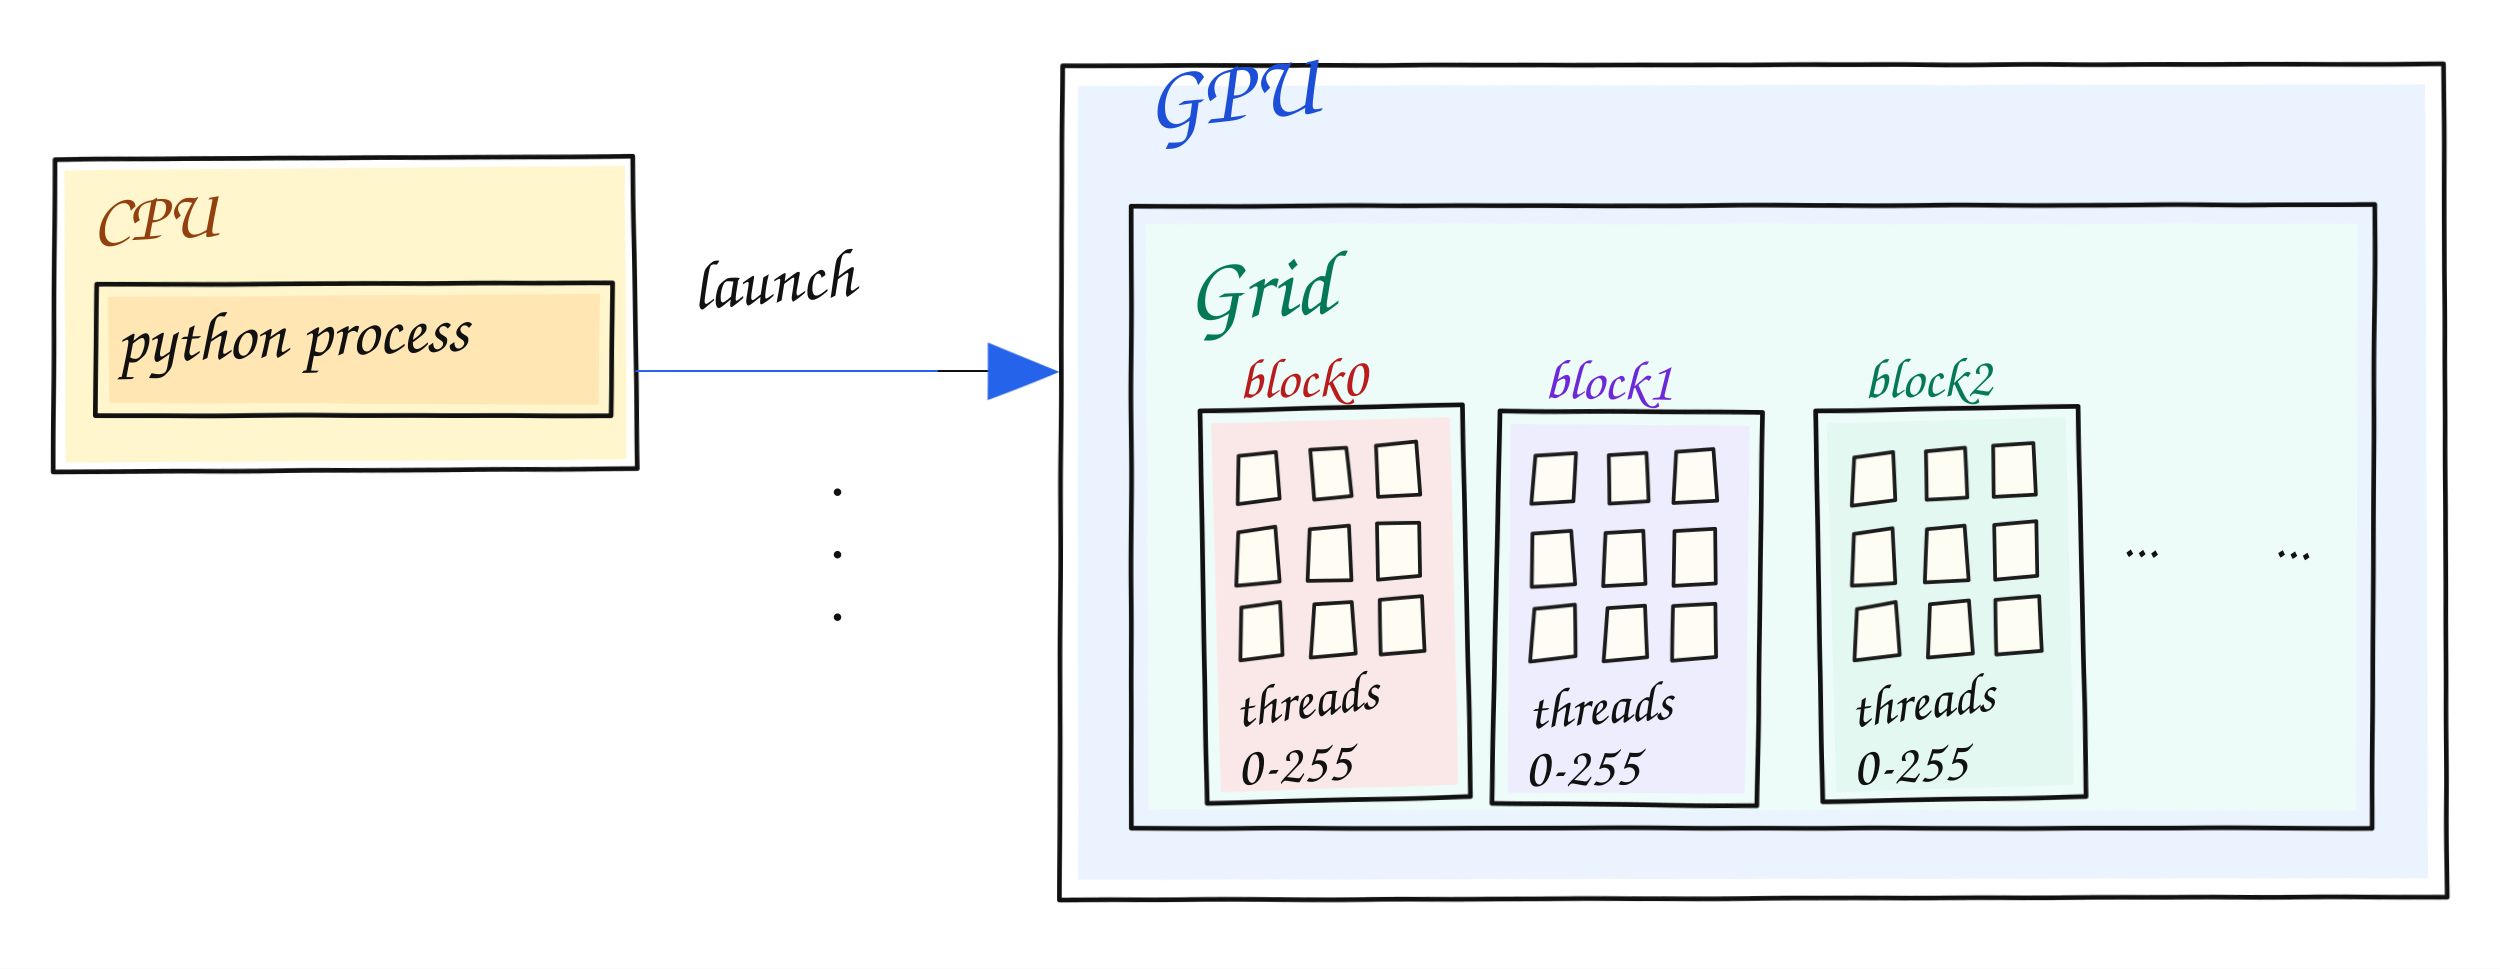
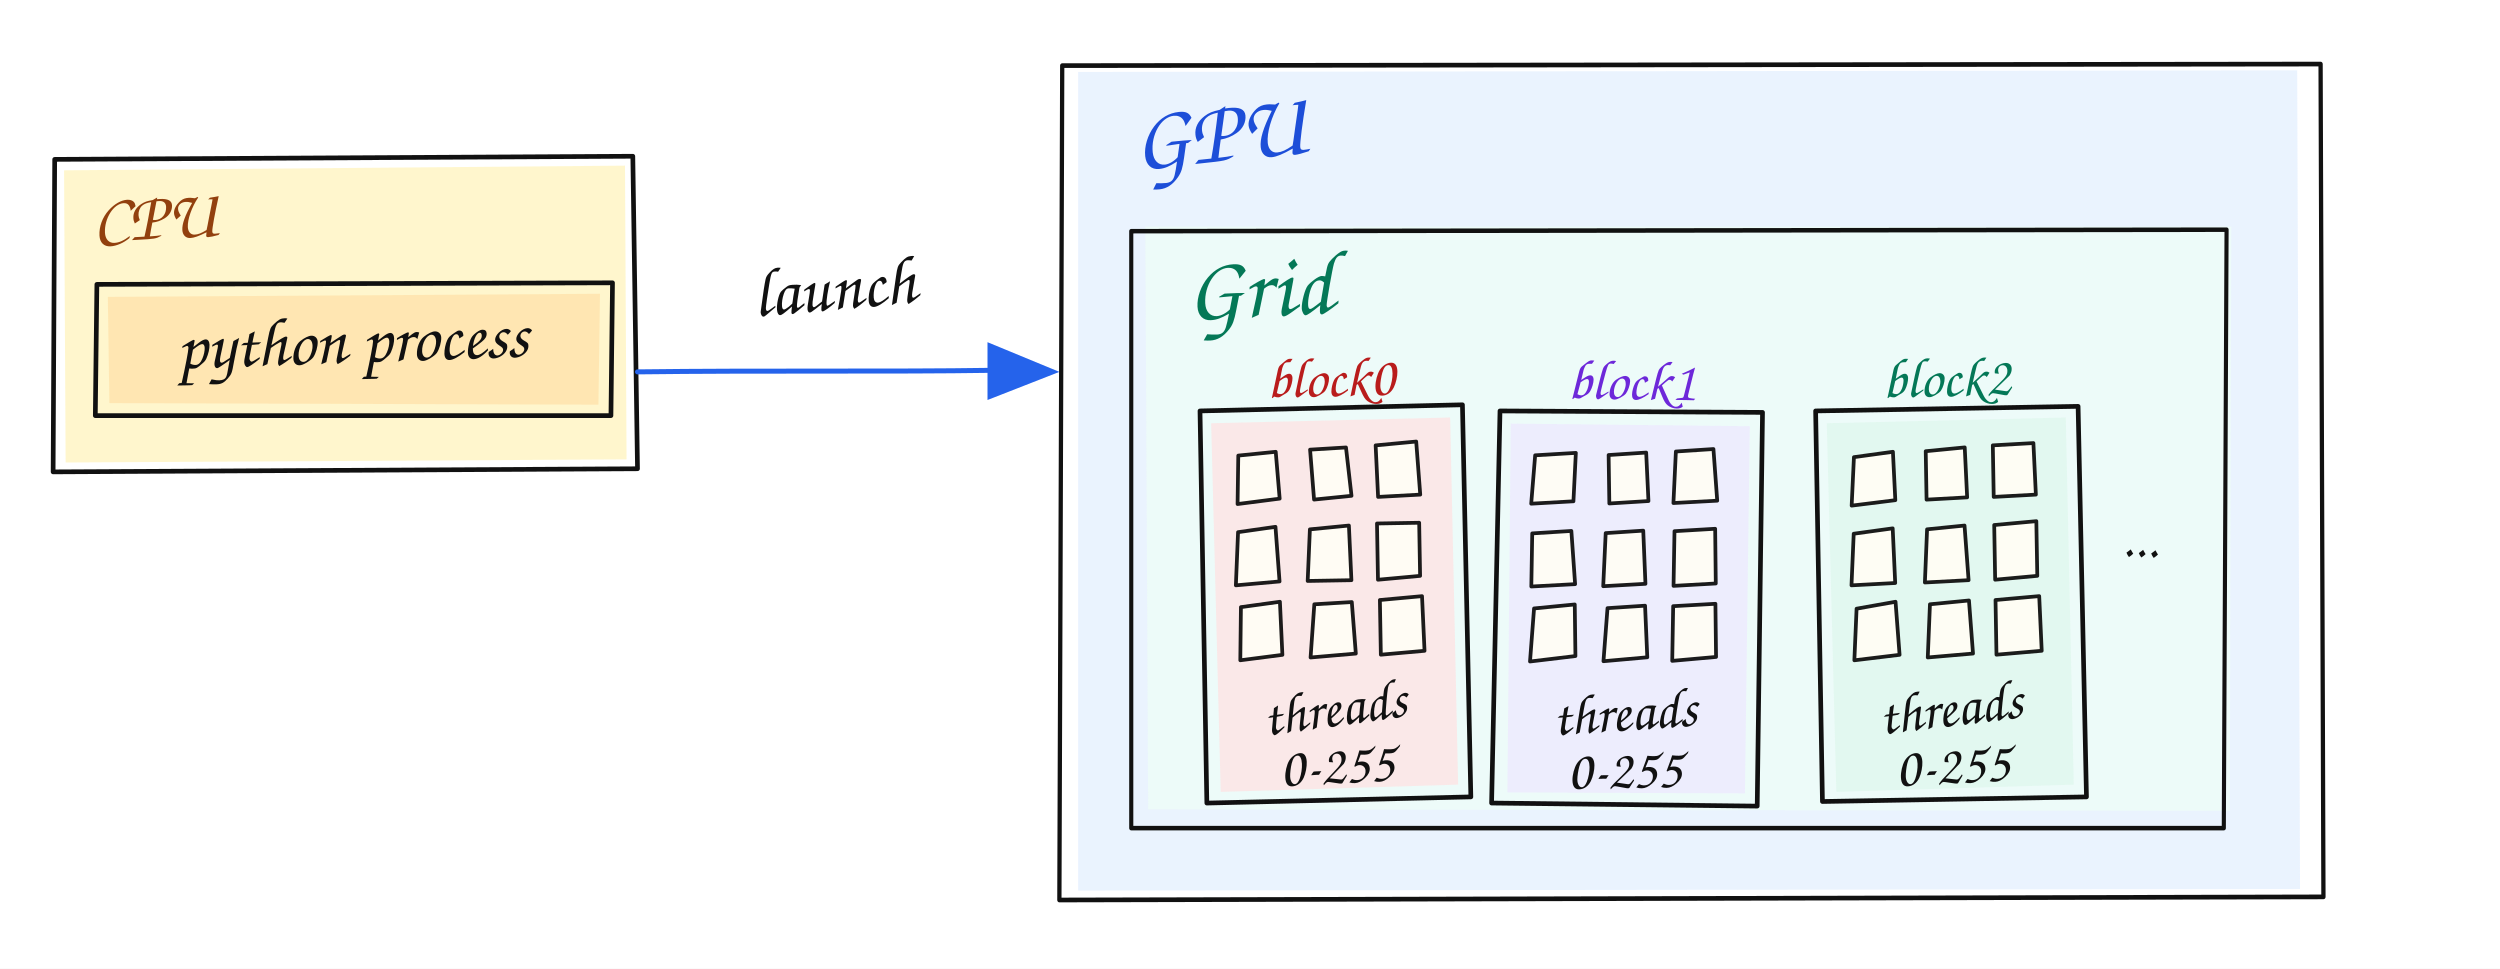
- <svg xmlns="http://www.w3.org/2000/svg" width="1600" height="620" viewBox="0 0 1600 620" role="img" aria-labelledby="title desc">
+ <svg xmlns="http://www.w3.org/2000/svg" width="1600" height="620">
  <defs>
-     <marker id="arrowhead" viewBox="0 0 12 10" refX="10" refY="5" markerWidth="13" markerHeight="11" orient="auto">
-       <path d="M 0 0 L 12 5 L 0 10 z" fill="#111" />
-     </marker>
-     <filter id="paper-jitter" x="-4%" y="-4%" width="108%" height="108%">
-       <feTurbulence type="fractalNoise" baseFrequency="0.018" numOctaves="1" seed="9" />
-       <feDisplacementMap in="SourceGraphic" scale="1.1" />
-     </filter>
-     <style>
-       .ink {
+     <style>.ink {
        fill: none;
        stroke: #111;
        stroke-width: 3;
        stroke-linecap: round;
        stroke-linejoin: round;
        filter: url(#paper-jitter);
      }
      .thin {
        fill: none;
        stroke: #111;
        stroke-width: 2.4;
        stroke-linecap: round;
        stroke-linejoin: round;
        filter: url(#paper-jitter);
      }
      .arrow {
        fill: none;
        stroke: #111;
        stroke-width: 3.2;
        stroke-linecap: round;
        marker-end: url(#arrowhead);
        filter: url(#paper-jitter);
      }
      .label {
        font-family: "Comic Sans MS", "Comic Neue", "Chalkboard SE", "Marker Felt", cursive;
        font-size: 44px;
        fill: #111;
      }
      .label-lg {
        font-family: "Comic Sans MS", "Comic Neue", "Chalkboard SE", "Marker Felt", cursive;
        font-size: 58px;
        fill: #111;
      }
      .label-sm {
        font-family: "Comic Sans MS", "Comic Neue", "Chalkboard SE", "Marker Felt", cursive;
        font-size: 36px;
        fill: #111;
      }
      .wash-cpu { fill: #fff4bf; opacity: 0.78; filter: url(#paper-jitter); }
      .wash-process { fill: #ffe1a8; opacity: 0.72; filter: url(#paper-jitter); }
      .wash-gpu { fill: #dbeafe; opacity: 0.58; filter: url(#paper-jitter); }
      .wash-grid { fill: #eefdf6; opacity: 0.72; filter: url(#paper-jitter); }
      .wash-b0 { fill: #fee2e2; opacity: 0.76; filter: url(#paper-jitter); }
      .wash-b1 { fill: #ede9fe; opacity: 0.78; filter: url(#paper-jitter); }
      .wash-b2 { fill: #dff7ed; opacity: 0.78; filter: url(#paper-jitter); }
      .thread-fill { fill: #fffdf4; opacity: 0.95; filter: url(#paper-jitter); }
      .blue-ink { stroke: #2563eb; }
      .arrow-fill { fill: #2563eb; filter: url(#paper-jitter); }
      .cpu-text { fill: #92400e; }
      .gpu-text { fill: #1d4ed8; }
      .grid-text { fill: #047857; }
      .block0-text { fill: #b91c1c; }
      .block1-text { fill: #6d28d9; }
-       .block2-text { fill: #047857; }
-     </style>
+       .block2-text { fill: #047857; }</style>
  </defs>
-   <rect x="0" y="0" width="1600" height="620" fill="#fff" />
-   <path class="wash-cpu" d="M41 109 L400 106 L401 294 L42 296 Z" />
-   <path class="ink" d="M35 102 L405 100 L408 300 L34 302 Z" />
-   <text class="label cpu-text" x="60" y="155" transform="rotate(-3 60 155)">CPU</text>
-   <path class="wash-process" d="M69 190 L384 188 L383 259 L70 258 Z" />
-   <path class="ink" d="M62 182 L392 181 L391 266 L61 266 Z" />
-   <text class="label" x="75" y="232" transform="rotate(-2 75 232)">python process</text>
-   <path class="arrow blue-ink" marker-end="none" d="M408 238 C488 237 570 238 635 237" />
-   <path d="M632 219 L678 238 L632 256 Z" class="arrow-fill" />
-   <text class="label" x="444" y="198" transform="rotate(-5 444 198)">launch</text>
-   <circle cx="536" cy="315" r="2.4" fill="#111" />
-   <circle cx="536" cy="355" r="2.4" fill="#111" />
-   <circle cx="536" cy="395" r="2.4" fill="#111" />
-   <path class="wash-gpu" d="M690 55 L1552 54 L1554 562 L690 563 Z" />
-   <path class="ink" d="M680 42 L1564 41 L1566 574 L678 576 Z" />
-   <text class="label-lg gpu-text" x="735" y="83" transform="rotate(-6 735 83)">GPU</text>
-   <path class="wash-grid" d="M733 143 L1509 143 L1508 519 L735 518 Z" />
-   <path class="ink" d="M724 132 L1520 131 L1518 530 L724 530 Z" />
-   <text class="label-lg grid-text" x="760" y="205" transform="rotate(-3 760 205)">Grid</text>
-   <g transform="translate(768 263) rotate(-1)">
-     <text class="label-sm block0-text" x="25" y="-8">block0</text>
-     <path class="wash-b0" d="M7 8 L160 7 L161 242 L9 244 Z" />
-     <path class="ink" d="M0 0 L168 -1 L169 250 L0 251 Z" />
-     <path class="thin thread-fill" d="M24 29 L48 27 L50 57 L23 60 Z" />
-     <path class="thin thread-fill" d="M70 26 L93 25 L96 56 L72 58 Z" />
-     <path class="thin thread-fill" d="M112 24 L138 22 L140 56 L113 57 Z" />
-     <path class="thin thread-fill" d="M23 78 L47 75 L49 110 L21 112 Z" />
-     <path class="thin thread-fill" d="M69 77 L94 75 L95 110 L67 110 Z" />
-     <path class="thin thread-fill" d="M112 74 L139 74 L139 108 L112 110 Z" />
-     <path class="thin thread-fill" d="M24 126 L49 123 L50 157 L23 160 Z" />
-     <path class="thin thread-fill" d="M71 125 L95 124 L97 157 L68 159 Z" />
-     <path class="thin thread-fill" d="M113 123 L140 121 L141 156 L113 158 Z" />
-     <text class="label-sm" x="20" y="203" transform="rotate(-7 20 203)">threads</text>
-     <text class="label-sm" x="20" y="240" transform="rotate(-2 20 240)">0-255</text>
+   <g class="layer">
+     <rect fill="#fff" height="620" id="svg_2" transform="matrix(1 0 0 1 0 0)" width="1600" x="0" y="0" />
+     <path class="wash-cpu" d="m41,109l359,-3l1,188l-359,2l-1,-187z" id="svg_3" />
+     <path class="ink" d="m35,102l370,-2l3,200l-374,2l1,-200z" id="svg_4" />
+     <text class="label cpu-text" id="svg_5" transform="rotate(-3 60 155)" x="60" y="155">CPU</text>
+     <path class="wash-process" d="m69,190l315,-2l-1,71l-313,-1l-1,-68z" id="svg_6" />
+     <path class="ink" d="m62,182l330,-1l-1,85l-330,0l1,-84z" id="svg_7" />
+     <text class="label" id="svg_8" text-anchor="middle" transform="rotate(-2 226 232)" x="226" y="232">python process</text>
+     <path class="arrow blue-ink" d="m408,238c80,-1 162,0 227,-1" id="svg_9" marker-end="none" />
+     <path class="arrow-fill" d="m632,219l46,19l-46,18l0,-37z" id="svg_10" />
+     <text class="label" id="svg_11" text-anchor="middle" transform="rotate(-5 535 198)" x="535" y="198">launch</text>
+     <path class="wash-gpu" d="m690,55l862,-1l2,508l-864,1l0,-508z" id="svg_15" transform="matrix(0.905133 0 0 1.03138 65.4405 -10.6811)" />
+     <path class="ink" d="m680,42l884,-1l2,533l-888,2l2,-534z" id="svg_16" transform="matrix(0.911036 0 0 1 60.3176 0)" />
+     <text class="label-lg gpu-text" id="svg_17" transform="matrix(0.994522 -0.104528 0.104528 0.994522 -12.6495 103.283)" x="735" y="83">GPU</text>
+     <path class="wash-grid" d="m733,145l695,0l-0.9,374l-692.31,-0.99l-1.79,-373.01z" id="svg_18" />
+     <path class="ink" d="m724,132l796,-1l-2,399l-794,0l0,-398z" id="svg_19" transform="matrix(0.880653 0 0 0.9599 86.407 21.2531)" />
+     <text class="label-lg grid-text" id="svg_20" transform="rotate(-3 760 205)" x="760" y="205">Grid</text>
+     <g id="svg_21" transform="translate(768 263) rotate(-1)">
+       <text class="label-sm block0-text" id="svg_22" text-anchor="middle" x="84" y="-8">block0</text>
+       <path class="wash-b0" d="m7,8l153,-1l1,235l-152,2l-2,-236z" id="svg_23" />
+       <path class="ink" d="m0,0l168,-1l1,251l-169,1l0,-251z" id="svg_24" />
+       <path class="thin thread-fill" d="m24,29l24,-2l2,30l-27,3l1,-31z" id="svg_25" />
+       <path class="thin thread-fill" d="m70,26l23,-1l3,31l-24,2l-2,-32z" id="svg_26" />
+       <path class="thin thread-fill" d="m112,24l26,-2l2,34l-27,1l-1,-33z" id="svg_27" />
+       <path class="thin thread-fill" d="m23,78l24,-3l2,35l-28,2l2,-34z" id="svg_28" />
+       <path class="thin thread-fill" d="m69,77l25,-2l1,35l-28,0l2,-33z" id="svg_29" />
+       <path class="thin thread-fill" d="m112,74l27,0l0,34l-27,2l0,-36z" id="svg_30" />
+       <path class="thin thread-fill" d="m24,126l25,-3l1,34l-27,3l1,-34z" id="svg_31" />
+       <path class="thin thread-fill" d="m71,125l24,-1l2,33l-29,2l3,-34z" id="svg_32" />
+       <path class="thin thread-fill" d="m113,123l27,-2l1,35l-28,2l0,-35z" id="svg_33" />
+       <text class="label-sm" id="svg_34" text-anchor="middle" transform="rotate(-7 84 203)" x="84" y="203">threads</text>
+       <text class="label-sm" id="svg_35" text-anchor="middle" transform="rotate(-2 84 240)" x="84" y="240">0-255</text>
+     </g>
+     <g id="svg_36" transform="translate(960 263) rotate(1)">
+       <text class="label-sm block1-text" id="svg_37" text-anchor="middle" x="84" y="-9">block1</text>
+       <path class="wash-b1" d="m7,8l153,-1l1,235l-152,2l-2,-236z" id="svg_38" />
+       <path class="ink" d="m0,0l168,-2l1,252l-170,1l1,-251z" id="svg_39" />
+       <path class="thin thread-fill" d="m23,28l26,-2l-1,31l-27,2l2,-31z" id="svg_40" />
+       <path class="thin thread-fill" d="m70,27l24,-2l2,31l-25,2l-1,-31z" id="svg_41" />
+       <path class="thin thread-fill" d="m113,24l24,-2l3,33l-28,2l1,-33z" id="svg_42" />
+       <path class="thin thread-fill" d="m22,78l25,-2l3,34l-28,2l0,-34z" id="svg_43" />
+       <path class="thin thread-fill" d="m69,77l24,-2l2,34l-27,2l1,-34z" id="svg_44" />
+       <path class="thin thread-fill" d="m113,75l26,-2l1,35l-27,2l0,-35z" id="svg_45" />
+       <path class="thin thread-fill" d="m24,126l26,-3l1,33l-29,4l2,-34z" id="svg_46" />
+       <path class="thin thread-fill" d="m71,125l24,-2l2,33l-28,3l2,-34z" id="svg_47" />
+       <path class="thin thread-fill" d="m113,123l27,-2l1,34l-28,3l0,-35z" id="svg_48" />
+       <text class="label-sm" id="svg_49" text-anchor="middle" transform="rotate(-5 84 203)" x="84" y="203">threads</text>
+       <text class="label-sm" id="svg_50" text-anchor="middle" transform="rotate(-2 84 240)" x="84" y="240">0-255</text>
+     </g>
+     <g id="svg_51" transform="translate(1162 263) rotate(-1)">
+       <text class="label-sm block2-text" id="svg_52" text-anchor="middle" x="84" y="-8">block2</text>
+       <path class="wash-b2" d="m7,8l153,-1l1,235l-152,2l-2,-236z" id="svg_53" />
+       <path class="ink" d="m0,0l168,0l1,250l-169,0l0,-250z" id="svg_54" />
+       <path class="thin thread-fill" d="m24,30l25,-3l1,31l-28,3l2,-31z" id="svg_55" />
+       <path class="thin thread-fill" d="m70,27l25,-2l1,32l-26,1l0,-31z" id="svg_56" />
+       <path class="thin thread-fill" d="m113,24l26,-1l1,33l-27,1l0,-33z" id="svg_57" />
+       <path class="thin thread-fill" d="m23,79l25,-3l1,35l-28,1l2,-33z" id="svg_58" />
+       <path class="thin thread-fill" d="m70,77l24,-2l2,35l-28,1l2,-34z" id="svg_59" />
+       <path class="thin thread-fill" d="m113,75l27,-2l0,35l-27,2l0,-35z" id="svg_60" />
+       <path class="thin thread-fill" d="m24,127l25,-4l2,34l-29,3l2,-33z" id="svg_61" />
+       <path class="thin thread-fill" d="m71,125l25,-2l2,34l-29,2l2,-34z" id="svg_62" />
+       <path class="thin thread-fill" d="m113,123l28,-2l1,35l-29,2l0,-35z" id="svg_63" />
+       <text class="label-sm" id="svg_64" text-anchor="middle" transform="rotate(-6 84 203)" x="84" y="203">threads</text>
+       <text class="label-sm" id="svg_65" text-anchor="middle" transform="rotate(-2 84 240)" x="84" y="240">0-255</text>
+     </g>
+     <text class="label-sm" id="svg_66" transform="rotate(2 1357 356)" x="1357" y="356">...</text>
  </g>
-   <g transform="translate(960 263) rotate(1)">
-     <text class="label-sm block1-text" x="28" y="-9">block1</text>
-     <path class="wash-b1" d="M7 8 L160 7 L161 242 L9 244 Z" />
-     <path class="ink" d="M0 0 L168 -2 L169 250 L-1 251 Z" />
-     <path class="thin thread-fill" d="M23 28 L49 26 L48 57 L21 59 Z" />
-     <path class="thin thread-fill" d="M70 27 L94 25 L96 56 L71 58 Z" />
-     <path class="thin thread-fill" d="M113 24 L137 22 L140 55 L112 57 Z" />
-     <path class="thin thread-fill" d="M22 78 L47 76 L50 110 L22 112 Z" />
-     <path class="thin thread-fill" d="M69 77 L93 75 L95 109 L68 111 Z" />
-     <path class="thin thread-fill" d="M113 75 L139 73 L140 108 L113 110 Z" />
-     <path class="thin thread-fill" d="M24 126 L50 123 L51 156 L22 160 Z" />
-     <path class="thin thread-fill" d="M71 125 L95 123 L97 156 L69 159 Z" />
-     <path class="thin thread-fill" d="M113 123 L140 121 L141 155 L113 158 Z" />
-     <text class="label-sm" x="22" y="203" transform="rotate(-5 22 203)">threads</text>
-     <text class="label-sm" x="20" y="240" transform="rotate(-2 20 240)">0-255</text>
-   </g>
-   <g transform="translate(1162 263) rotate(-1)">
-     <text class="label-sm block2-text" x="31" y="-8">block2</text>
-     <path class="wash-b2" d="M7 8 L160 7 L161 242 L9 244 Z" />
-     <path class="ink" d="M0 0 L168 0 L169 250 L0 250 Z" />
-     <path class="thin thread-fill" d="M24 30 L49 27 L50 58 L22 61 Z" />
-     <path class="thin thread-fill" d="M70 27 L95 25 L96 57 L70 58 Z" />
-     <path class="thin thread-fill" d="M113 24 L139 23 L140 56 L113 57 Z" />
-     <path class="thin thread-fill" d="M23 79 L48 76 L49 111 L21 112 Z" />
-     <path class="thin thread-fill" d="M70 77 L94 75 L96 110 L68 111 Z" />
-     <path class="thin thread-fill" d="M113 75 L140 73 L140 108 L113 110 Z" />
-     <path class="thin thread-fill" d="M24 127 L49 123 L51 157 L22 160 Z" />
-     <path class="thin thread-fill" d="M71 125 L96 123 L98 157 L69 159 Z" />
-     <path class="thin thread-fill" d="M113 123 L141 121 L142 156 L113 158 Z" />
-     <text class="label-sm" x="20" y="203" transform="rotate(-6 20 203)">threads</text>
-     <text class="label-sm" x="20" y="240" transform="rotate(-2 20 240)">0-255</text>
-   </g>
-   <text class="label-sm" x="1357" y="356" transform="rotate(2 1357 356)">...</text>
-   <text class="label-sm" x="1454" y="356" transform="rotate(6 1454 356)">...</text>
</svg>
